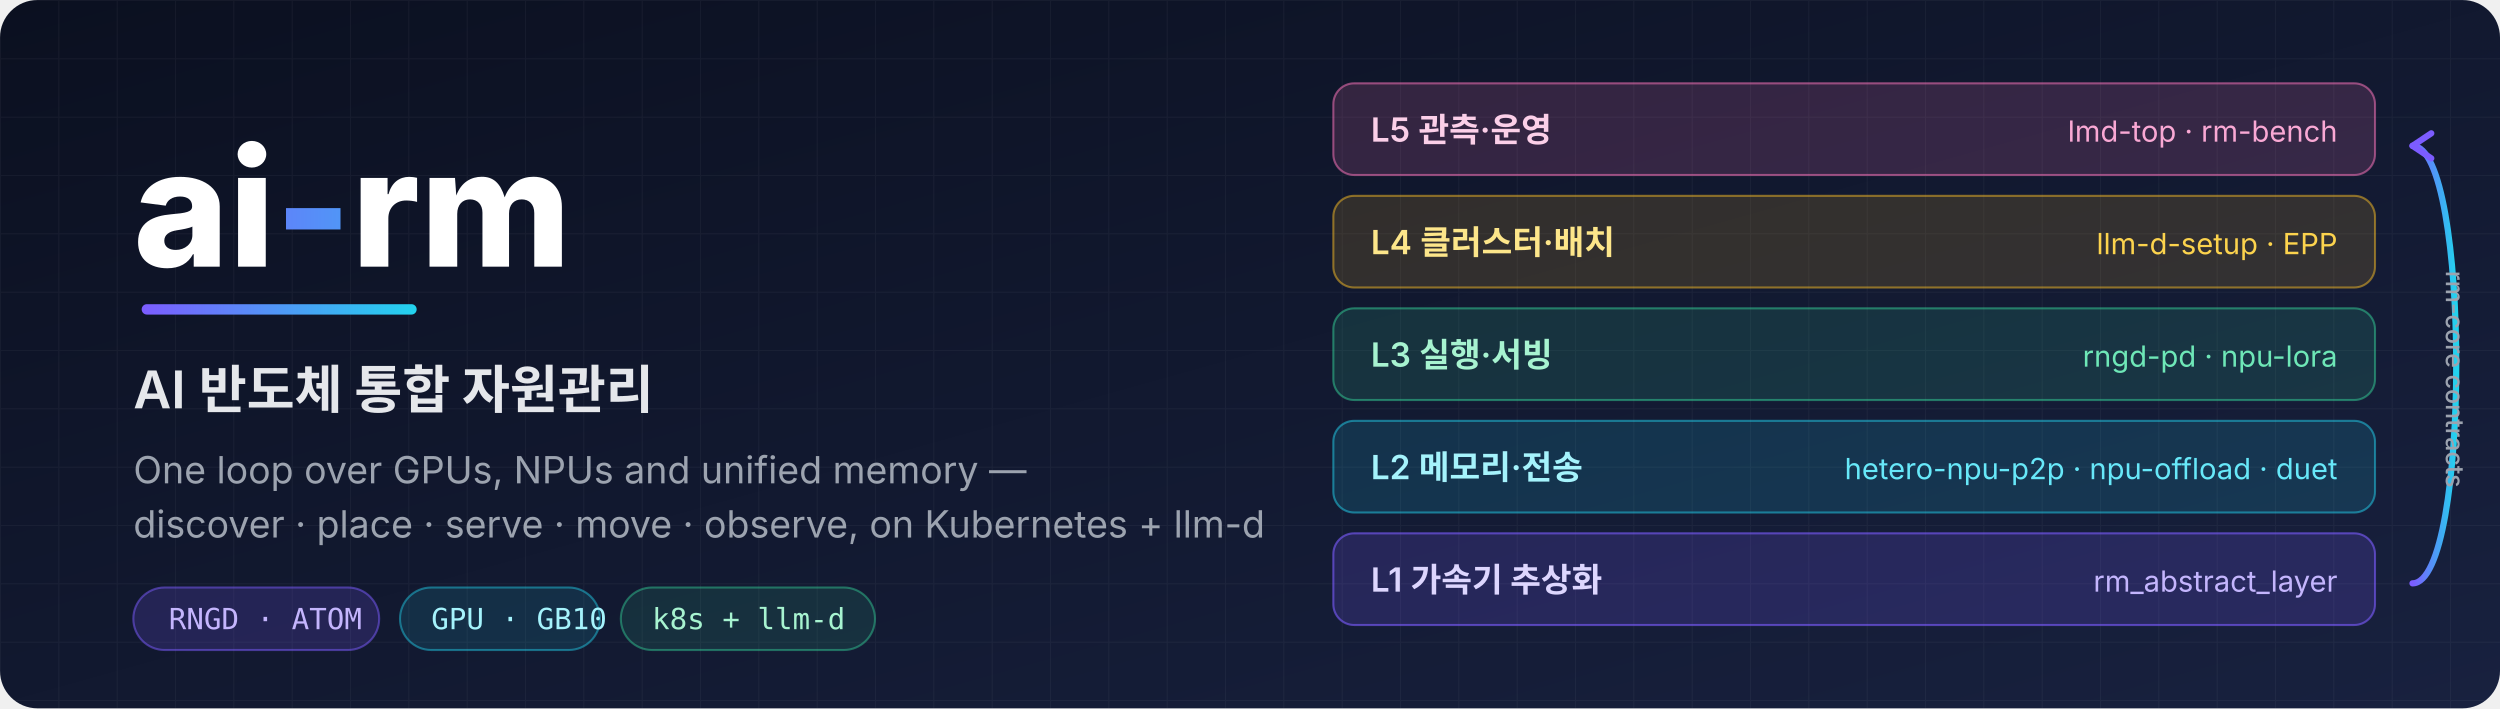
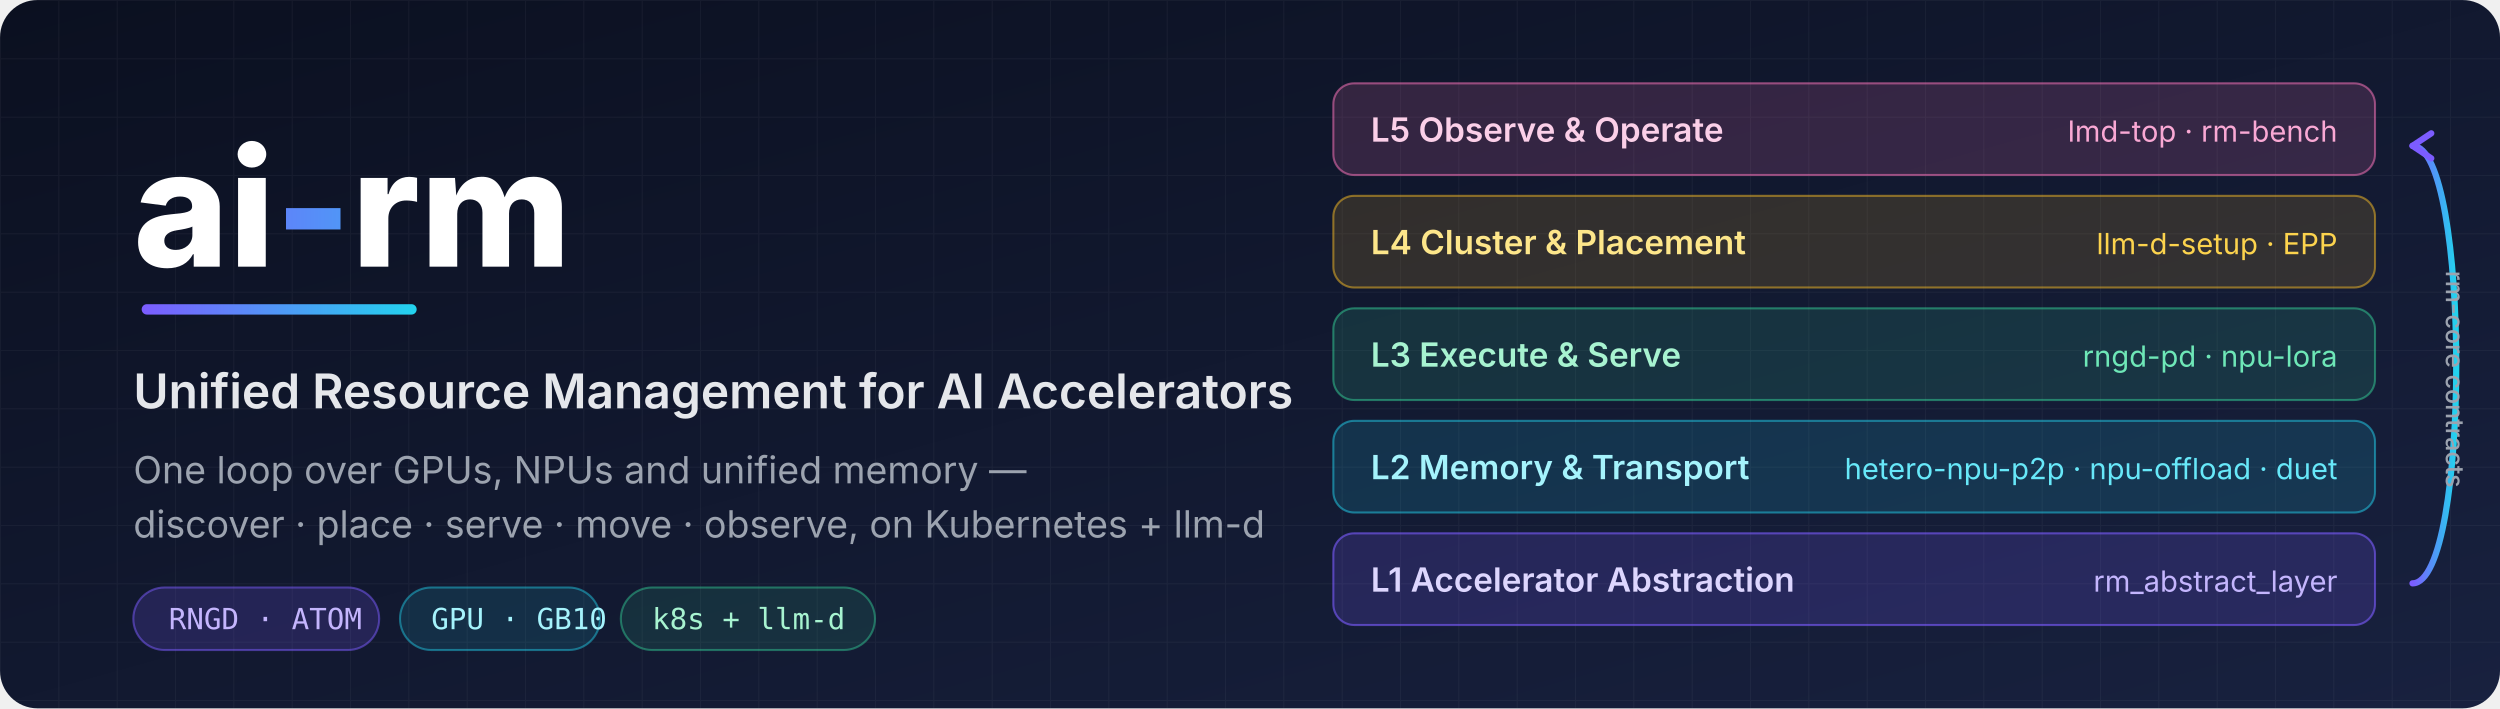
<svg xmlns="http://www.w3.org/2000/svg" width="1200" height="340" viewBox="0 0 1200 340" role="img" aria-label="ai-rm: unified resource management for heterogeneous AI accelerators">
  <defs>
    <linearGradient id="bg" x1="0" y1="0" x2="1" y2="1">
      <stop offset="0" stop-color="#0b1020" />
      <stop offset="1" stop-color="#18213f" />
    </linearGradient>
    <linearGradient id="glow" x1="0" y1="0" x2="1" y2="0">
      <stop offset="0" stop-color="#7c5cff" />
      <stop offset="1" stop-color="#22d3ee" />
    </linearGradient>
    <pattern id="grid" width="28" height="28" patternUnits="userSpaceOnUse">
      <path d="M28 0H0V28" fill="none" stroke="#ffffff" stroke-opacity="0.04" />
    </pattern>
  </defs>
  <rect width="1200" height="340" rx="18" fill="url(#bg)" />
  <rect width="1200" height="340" rx="18" fill="url(#grid)" />
  <text x="64" y="128" font-family="Inter, 'Segoe UI', Helvetica, Arial, sans-serif" font-size="78" font-weight="800" fill="#ffffff">ai<tspan fill="url(#glow)">-</tspan>rm</text>
  <rect x="68" y="146" width="132" height="5" rx="2.5" fill="url(#glow)" />
-   <text x="64" y="196" font-family="Inter, 'Segoe UI', Helvetica, Arial, sans-serif" font-size="25" font-weight="600" fill="#e5e7eb">AI 반도체 통합 자원관리</text>
+   <text x="64" y="196" font-family="Inter, 'Segoe UI', Helvetica, Arial, sans-serif" font-size="23" font-weight="600" fill="#e5e7eb">Unified Resource Management for AI Accelerators</text>
  <text x="64" y="232" font-family="Inter, 'Segoe UI', Helvetica, Arial, sans-serif" font-size="18" fill="#9ca3af">One loop over GPUs, NPUs and unified memory —</text>
  <text x="64" y="258" font-family="Inter, 'Segoe UI', Helvetica, Arial, sans-serif" font-size="18" fill="#9ca3af">discover · place · serve · move · observe, on Kubernetes + llm-d</text>
  <g font-family="'JetBrains Mono', Consolas, monospace" font-size="14" fill="#c4b5fd">
    <rect x="64" y="282" width="118" height="30" rx="15" fill="#7c5cff" fill-opacity="0.18" stroke="#7c5cff" stroke-opacity="0.5" />
    <text x="81" y="302">RNGD · ATOM</text>
    <rect x="192" y="282" width="96" height="30" rx="15" fill="#22d3ee" fill-opacity="0.12" stroke="#22d3ee" stroke-opacity="0.45" />
    <text x="207" y="302" fill="#a5f3fc">GPU · GB10</text>
    <rect x="298" y="282" width="122" height="30" rx="15" fill="#34d399" fill-opacity="0.12" stroke="#34d399" stroke-opacity="0.45" />
    <text x="313" y="302" fill="#a7f3d0">k8s + llm-d</text>
  </g>
  <g font-family="Inter, 'Segoe UI', Helvetica, Arial, sans-serif" font-size="16" font-weight="600">
    <g transform="translate(640,40)">
      <rect width="500" height="44" rx="10" fill="#f472b6" fill-opacity="0.16" stroke="#f472b6" stroke-opacity="0.55" />
-       <text x="18" y="28" fill="#fbcfe8">L5  관측·운영</text>
+       <text x="18" y="28" fill="#fbcfe8">L5  Observe &amp; Operate</text>
      <text x="482" y="28" text-anchor="end" font-weight="400" fill="#f9a8d4" font-size="14">lmd-top · rm-bench</text>
    </g>
    <g transform="translate(640,94)">
      <rect width="500" height="44" rx="10" fill="#fbbf24" fill-opacity="0.14" stroke="#fbbf24" stroke-opacity="0.5" />
-       <text x="18" y="28" fill="#fde68a">L4  클러스터·배치</text>
+       <text x="18" y="28" fill="#fde68a">L4  Cluster &amp; Placement</text>
      <text x="482" y="28" text-anchor="end" font-weight="400" fill="#fcd34d" font-size="14">llm-d-setup · EPP</text>
    </g>
    <g transform="translate(640,148)">
      <rect width="500" height="44" rx="10" fill="#34d399" fill-opacity="0.14" stroke="#34d399" stroke-opacity="0.5" />
-       <text x="18" y="28" fill="#a7f3d0">L3  실행·서빙</text>
+       <text x="18" y="28" fill="#a7f3d0">L3  Execute &amp; Serve</text>
      <text x="482" y="28" text-anchor="end" font-weight="400" fill="#6ee7b7" font-size="14">rngd-pd · npu-lora</text>
    </g>
    <g transform="translate(640,202)">
      <rect width="500" height="44" rx="10" fill="#22d3ee" fill-opacity="0.14" stroke="#22d3ee" stroke-opacity="0.5" />
-       <text x="18" y="28" fill="#a5f3fc">L2  메모리·전송</text>
+       <text x="18" y="28" fill="#a5f3fc">L2  Memory &amp; Transport</text>
      <text x="482" y="28" text-anchor="end" font-weight="400" fill="#67e8f9" font-size="14">hetero-npu-p2p · npu-offload · duet</text>
    </g>
    <g transform="translate(640,256)">
      <rect width="500" height="44" rx="10" fill="#7c5cff" fill-opacity="0.18" stroke="#7c5cff" stroke-opacity="0.6" />
-       <text x="18" y="28" fill="#ddd6fe">L1  가속기 추상화</text>
+       <text x="18" y="28" fill="#ddd6fe">L1  Accelerator Abstraction</text>
      <text x="482" y="28" text-anchor="end" font-weight="400" fill="#c4b5fd" font-size="14">rm_abstract_layer</text>
    </g>
    <path d="M1158 70 C1186 70 1186 280 1158 280" fill="none" stroke="url(#glow)" stroke-width="3" stroke-linecap="round" />
    <path d="M1158 70 l9 -6 M1158 70 l9 6" stroke="#7c5cff" stroke-width="3" stroke-linecap="round" />
    <text x="1174" y="182" font-size="12" font-weight="500" fill="#9ca3af" transform="rotate(90 1174 182)" text-anchor="middle">rm-core contracts</text>
  </g>
</svg>
